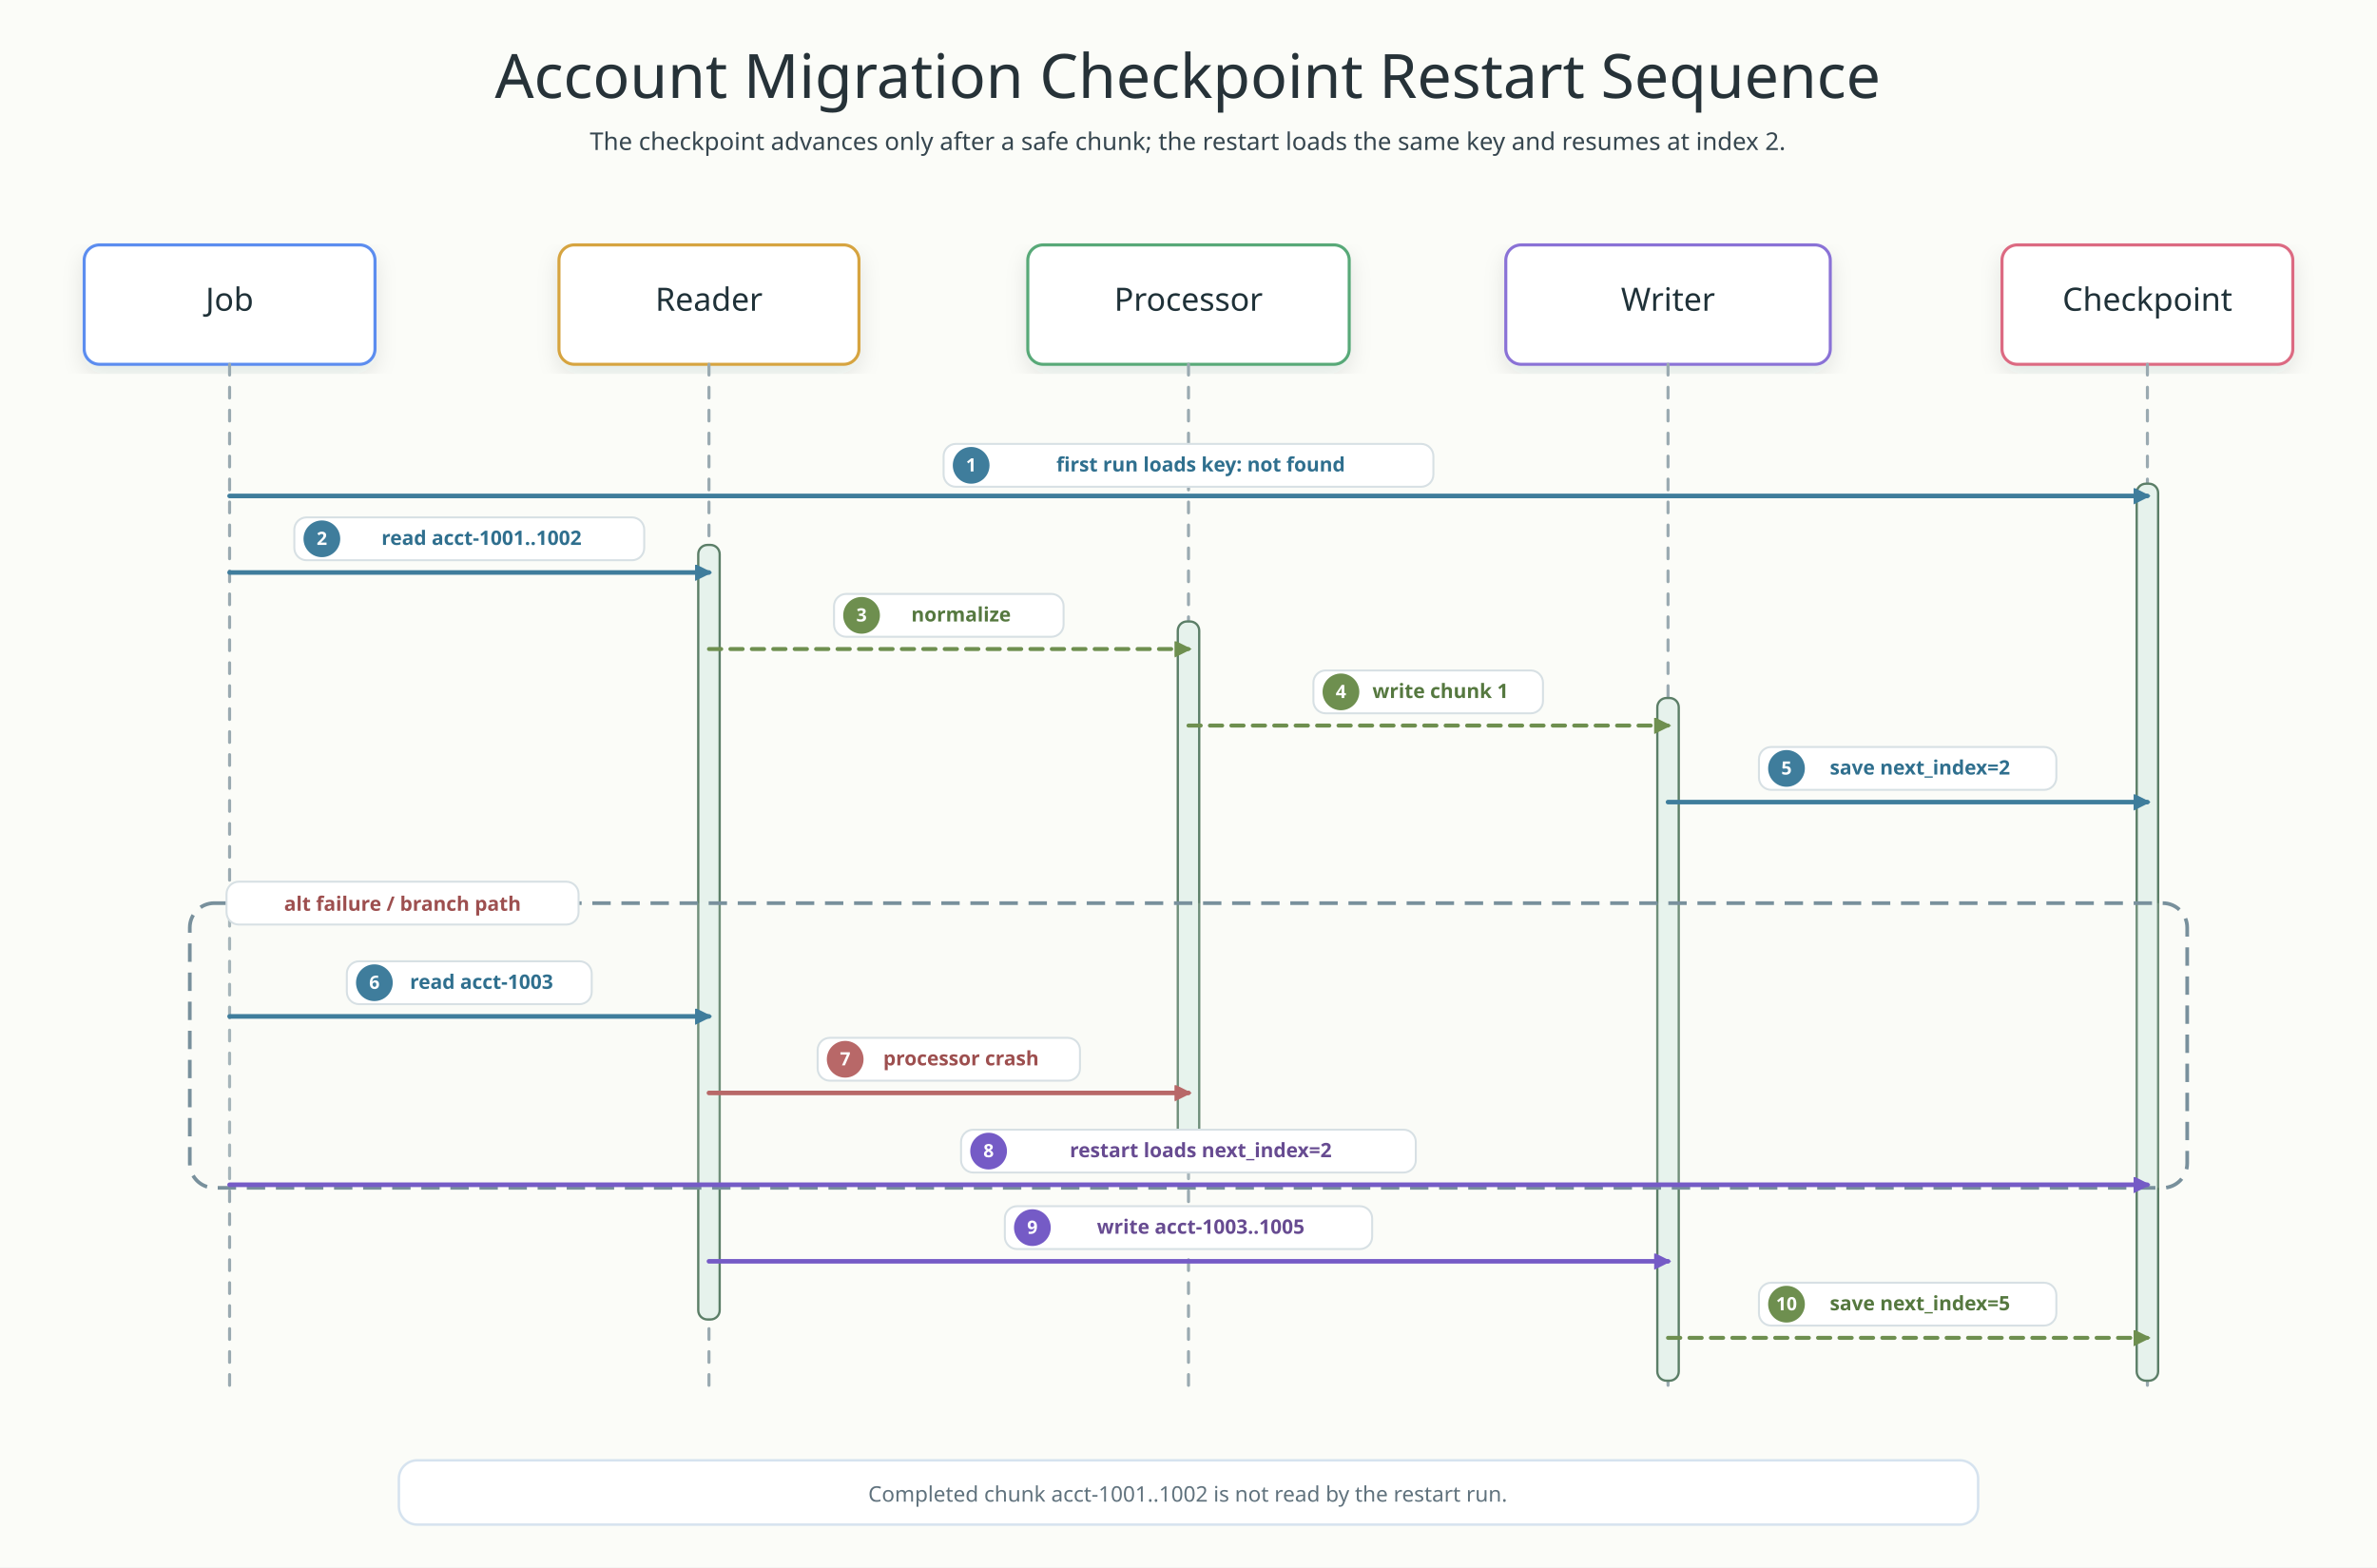
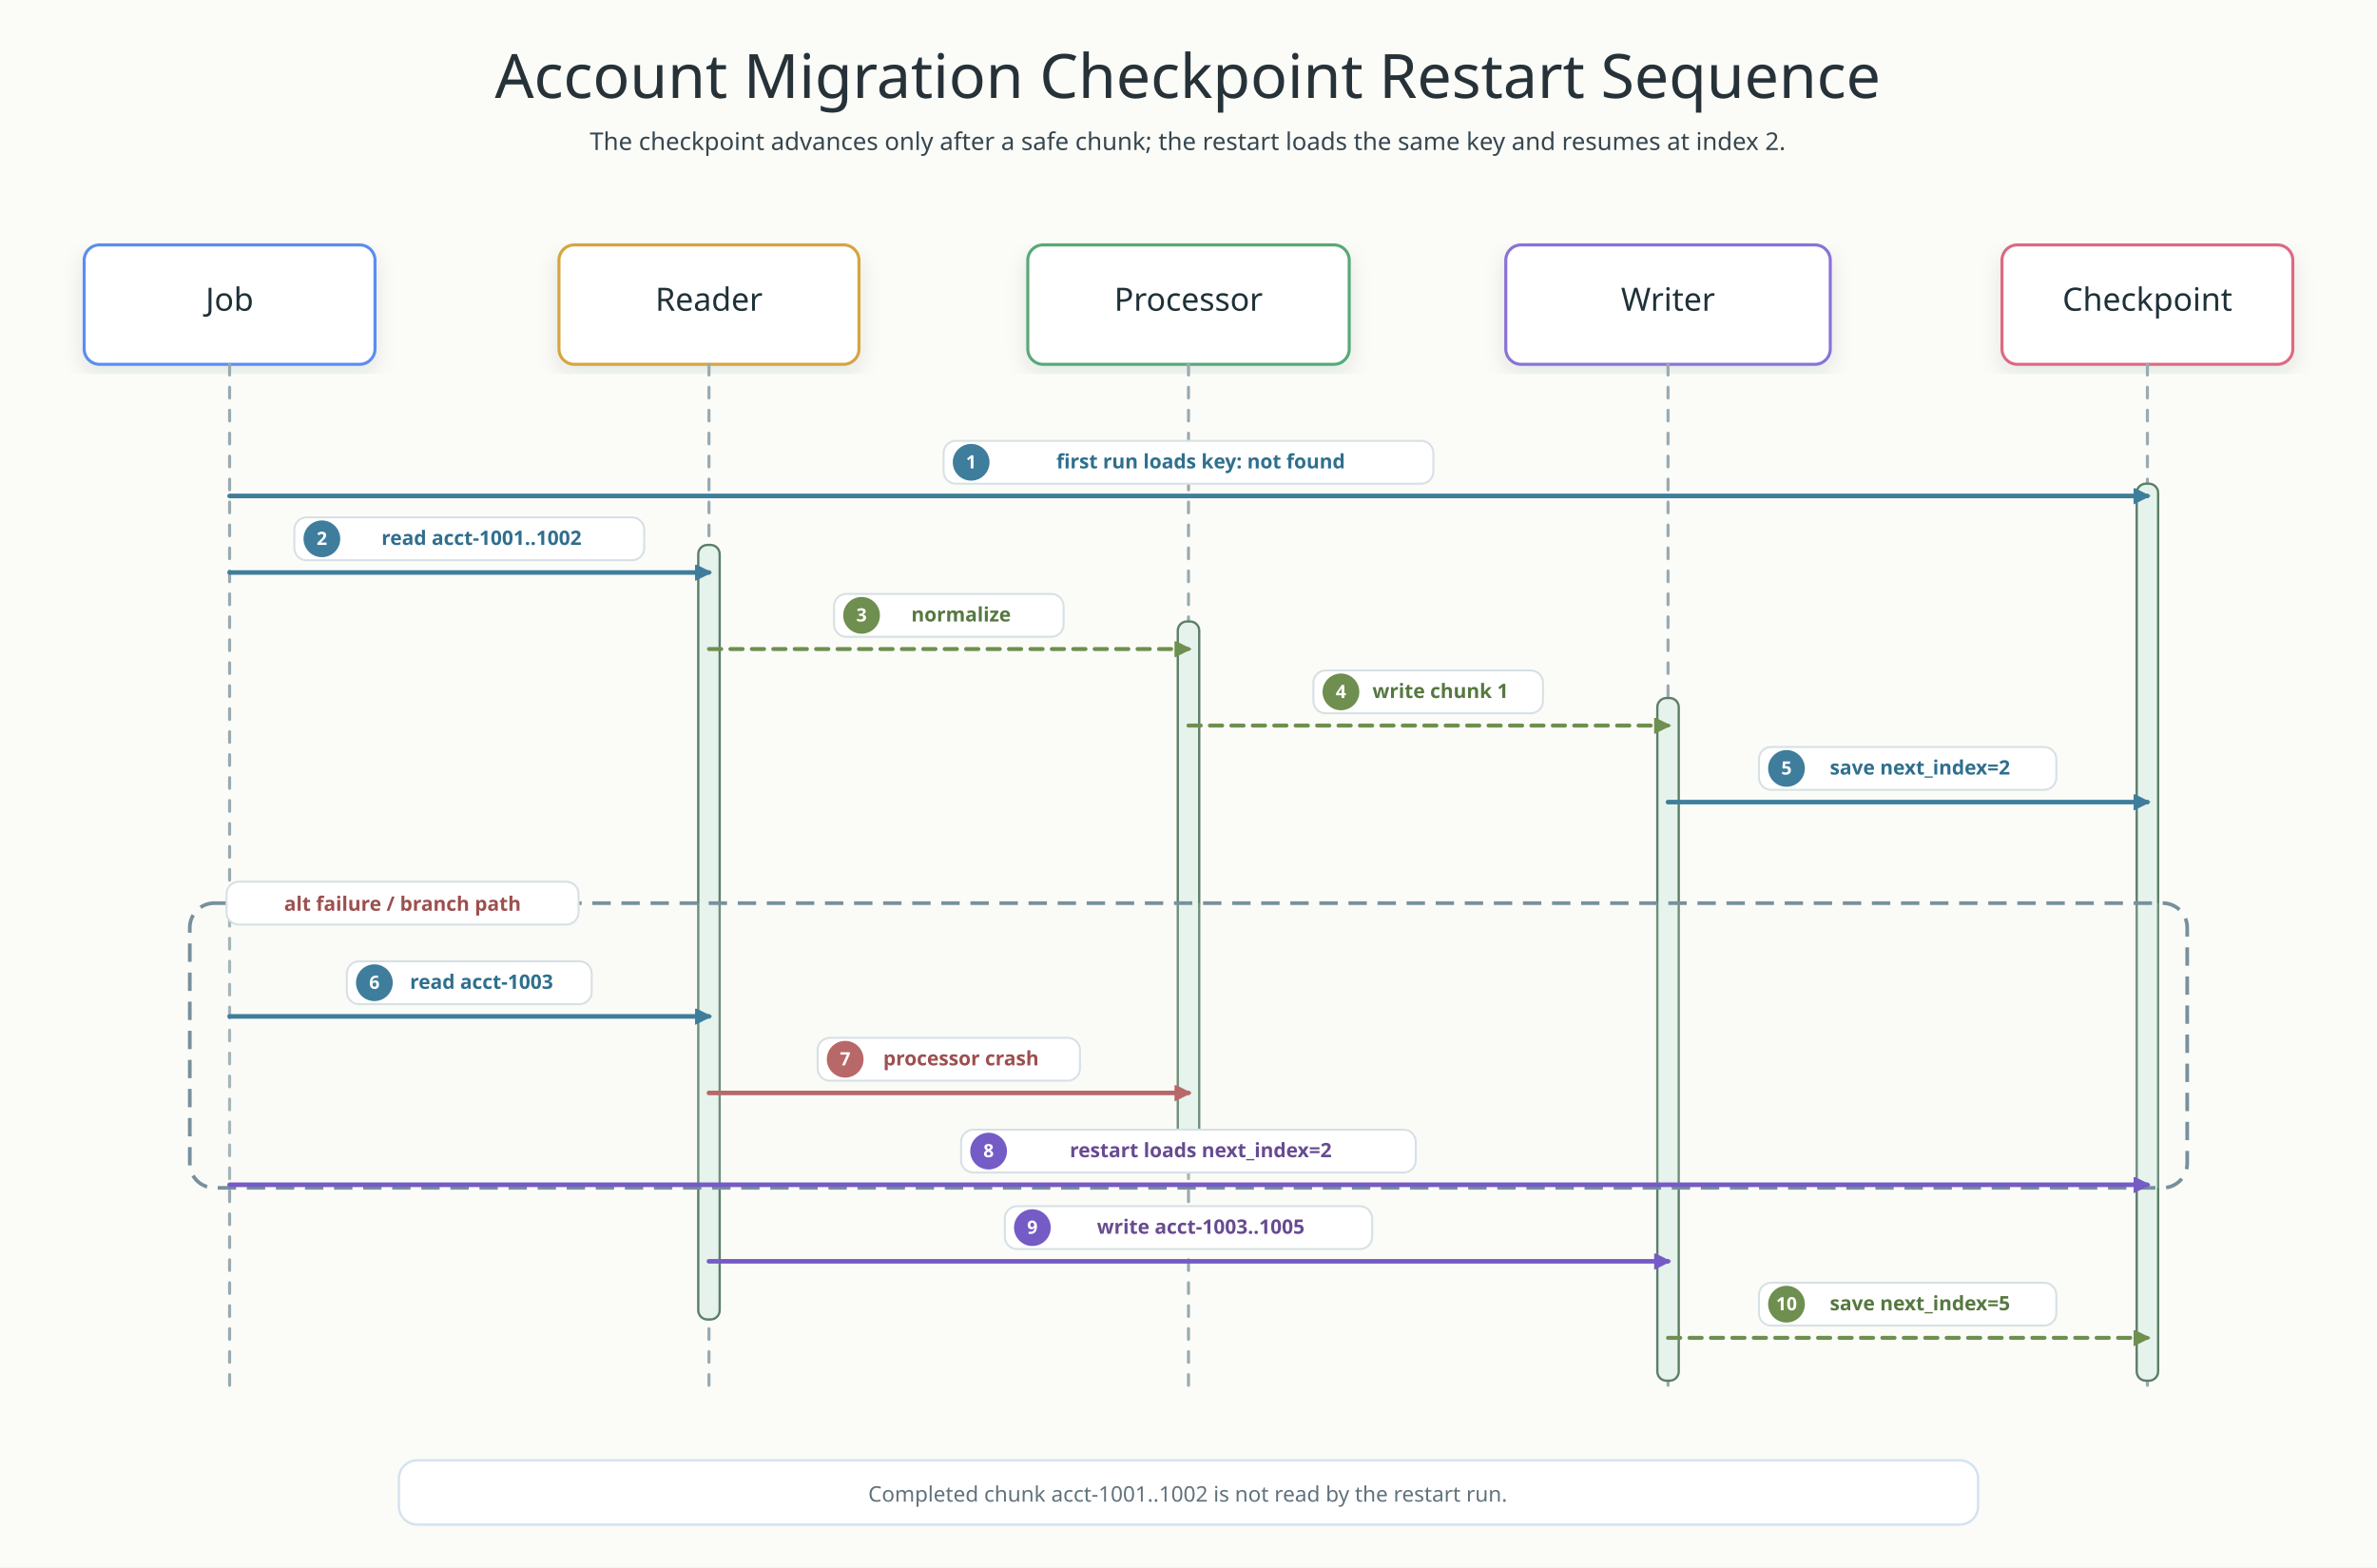
<svg xmlns="http://www.w3.org/2000/svg" width="1553" height="1024" viewBox="-60 0 1553 1024" role="img" aria-labelledby="title desc">
  <defs>
    <filter id="shadow" x="-8%" y="-8%" width="116%" height="116%">
      <feDropShadow dx="0" dy="6" stdDeviation="7" flood-color="#203040" flood-opacity="0.10" />
    </filter>
    <marker id="arrow-call" markerWidth="13" markerHeight="13" refX="9" refY="5" orient="auto" markerUnits="userSpaceOnUse">
      <polygon points="0,0 10,5 0,10" fill="#3F7D9C" stroke="#3F7D9C" stroke-dasharray="none" style="stroke-dasharray:none" />
    </marker>
    <marker id="arrow-return" markerWidth="13" markerHeight="13" refX="9" refY="5" orient="auto" markerUnits="userSpaceOnUse">
      <polygon points="0,0 10,5 0,10" fill="#6E8F4F" stroke="#6E8F4F" stroke-dasharray="none" style="stroke-dasharray:none" />
    </marker>
    <marker id="arrow-async" markerWidth="13" markerHeight="13" refX="9" refY="5" orient="auto" markerUnits="userSpaceOnUse">
      <polygon points="0,0 10,5 0,10" fill="#755BC6" stroke="#755BC6" stroke-dasharray="none" style="stroke-dasharray:none" />
    </marker>
    <marker id="arrow-fail" markerWidth="13" markerHeight="13" refX="9" refY="5" orient="auto" markerUnits="userSpaceOnUse">
      <polygon points="0,0 10,5 0,10" fill="#B86868" stroke="#B86868" stroke-dasharray="none" style="stroke-dasharray:none" />
    </marker>
    <style>
      @font-face { font-family: 'Architects Daughter'; src: url('file:///Users/debop/Library/Fonts/ArchitectsDaughter-Regular.ttf') format('truetype'); }
      @font-face { font-family: 'Comic Mono'; src: url('file:///Users/debop/Library/Fonts/ComicMono.ttf') format('truetype'); }
      .canvas{fill:#fbfcf8}.title{font-family:'Architects Daughter';font-size:40px;fill:#263238}.subtitle,.detail,.footer{font-family:'Comic Mono';fill:#36464f}.subtitle{font-size:16px}.footer{font-size:14px;fill:#60727d}.cardTitle{font-family:'Architects Daughter';font-size:21px;fill:#1f3138}.role{font-family:'Comic Mono';font-size:12px;fill:#546a73}.card{fill:#ffffff;stroke-width:2;filter:url(#shadow)}.lifeline{stroke:#9aaab1;stroke-width:2;stroke-dasharray:7 8;stroke-linecap:round}.activation{fill:#e6f2ec;stroke:#5b7e67;stroke-width:1.5}.call,.return,.async,.fail{fill:none;stroke-width:3;stroke-linecap:round;stroke-linejoin:round}.call{stroke:#3F7D9C;marker-end:url(#arrow-call)}.return{stroke:#6E8F4F;stroke-width:2.6;stroke-dasharray:8 6;marker-end:url(#arrow-return)}.async{stroke:#755BC6;marker-end:url(#arrow-async)}.fail{stroke:#B86868;marker-end:url(#arrow-fail)}.alt{fill:#eef7f0;fill-opacity:.14;stroke:#78909c;stroke-width:2.4;stroke-dasharray:12 7}.divider{stroke:#78909c;stroke-width:2;stroke-dasharray:10 8}rect.label{fill:#ffffff;stroke:#d7e0e4;stroke-width:1.3}.callLabel{stroke:#9cc2d1}.returnLabel{stroke:#b6c9a4}.asyncLabel{stroke:#b8a9d5}.failLabel{stroke:#d9abab}.badgeText,.msg{font-family:'Comic Mono';font-size:12px;font-weight:700}.msg{font-size:13px}.callText{fill:#2f6f8e}.returnText{fill:#55783F}.asyncText{fill:#674b91}.failText{fill:#9d4f4f}
    </style>
  </defs>
  <rect class="canvas" x="-60" y="0" width="1553" height="1024" />
  <text class="title" x="716" y="64" text-anchor="middle">Account Migration Checkpoint Restart Sequence</text>
  <text class="subtitle" x="716" y="98" text-anchor="middle">The checkpoint advances only after a safe chunk; the restart loads the same key and resumes at index 2.</text>
  <g id="participant-1">
    <rect class="card" x="-5" y="160" width="190" height="78" rx="10" fill="#E8F3FF" stroke="#5B8DEF" />
    <text class="cardTitle" x="90" y="203" text-anchor="middle">Job</text>
    <line class="lifeline" x1="90" y1="238" x2="90" y2="912" />
  </g>
  <g id="participant-2">
    <rect class="card" x="305.2" y="160" width="196" height="78" rx="10" fill="#FFF3D9" stroke="#D6A441" />
    <text class="cardTitle" x="403.2" y="203" text-anchor="middle">Reader</text>
    <line class="lifeline" x1="403.2" y1="238" x2="403.2" y2="912" />
  </g>
  <g id="participant-3">
    <rect class="card" x="611.5" y="160" width="210" height="78" rx="10" fill="#EAF7EF" stroke="#58A978" />
    <text class="cardTitle" x="716.5" y="203" text-anchor="middle">Processor</text>
    <line class="lifeline" x1="716.5" y1="238" x2="716.5" y2="912" />
  </g>
  <g id="participant-4">
    <rect class="card" x="923.8" y="160" width="212" height="78" rx="10" fill="#F1ECFF" stroke="#8A72D6" />
    <text class="cardTitle" x="1029.8" y="203" text-anchor="middle">Writer</text>
    <line class="lifeline" x1="1029.8" y1="238" x2="1029.8" y2="912" />
  </g>
  <g id="participant-5">
    <rect class="card" x="1248" y="160" width="190" height="78" rx="10" fill="#FDECEF" stroke="#DC6B82" />
    <text class="cardTitle" x="1343" y="203" text-anchor="middle">Checkpoint</text>
    <line class="lifeline" x1="1343" y1="238" x2="1343" y2="912" />
  </g>
  <rect class="activation" x="396.2" y="356" width="14" height="506" rx="6" />
  <rect class="activation" x="709.5" y="406" width="14" height="346" rx="6" />
  <rect class="activation" x="1022.8" y="456" width="14" height="446" rx="6" />
  <rect class="activation" x="1336" y="316" width="14" height="586" rx="6" />
  <rect class="alt" x="64" y="590" width="1305" height="186" rx="16" />
  <rect class="label failLabel" x="88" y="576" width="230" height="28" rx="8" />
  <text class="msg failText" x="203" y="595" text-anchor="middle">alt failure / branch path</text>
  <g id="message-1">
-     <rect class="label callLabel" x="556.5" y="290" width="320" height="28" rx="8" />
-     <circle cx="574.5" cy="304" r="12" fill="#3F7D9C" />
-     <text class="badgeText" x="574.5" y="308" text-anchor="middle" fill="#fff">1</text>
-     <text class="msg callText" x="724.5" y="308" text-anchor="middle">first run loads key: not found</text>
+     <rect class="label callLabel" x="556.5" y="288" width="320" height="28" rx="8" />
+     <circle cx="574.5" cy="302" r="12" fill="#3F7D9C" />
+     <text class="badgeText" x="574.5" y="306" text-anchor="middle" fill="#fff">1</text>
+     <text class="msg callText" x="724.5" y="306" text-anchor="middle">first run loads key: not found</text>
    <path class="call" d="M 90 324 H 1343" />
  </g>
  <g id="message-2">
    <rect class="label callLabel" x="132.3" y="338" width="228.6" height="28" rx="8" />
    <circle cx="150.3" cy="352" r="12" fill="#3F7D9C" />
    <text class="badgeText" x="150.3" y="356" text-anchor="middle" fill="#fff">2</text>
    <text class="msg callText" x="254.6" y="356" text-anchor="middle">read acct-1001..1002</text>
    <path class="call" d="M 90 374 H 403.2" />
  </g>
  <g id="message-3">
    <rect class="label returnLabel" x="484.9" y="388" width="150" height="28" rx="8" />
    <circle cx="502.9" cy="402" r="12" fill="#6E8F4F" />
    <text class="badgeText" x="502.9" y="406" text-anchor="middle" fill="#fff">3</text>
    <text class="msg returnText" x="567.9" y="406" text-anchor="middle">normalize</text>
    <path class="return" d="M 403.2 424 H 716.5" />
  </g>
  <g id="message-4">
    <rect class="label returnLabel" x="798.1" y="438" width="150" height="28" rx="8" />
    <circle cx="816.1" cy="452" r="12" fill="#6E8F4F" />
    <text class="badgeText" x="816.1" y="456" text-anchor="middle" fill="#fff">4</text>
    <text class="msg returnText" x="881.1" y="456" text-anchor="middle">write chunk 1</text>
    <path class="return" d="M 716.5 474 H 1029.8" />
  </g>
  <g id="message-5">
    <rect class="label callLabel" x="1089.2" y="488" width="194.3" height="28" rx="8" />
    <circle cx="1107.2" cy="502" r="12" fill="#3F7D9C" />
    <text class="badgeText" x="1107.2" y="506" text-anchor="middle" fill="#fff">5</text>
    <text class="msg callText" x="1194.4" y="506" text-anchor="middle">save next_index=2</text>
    <path class="call" d="M 1029.8 524 H 1343" />
  </g>
  <g id="message-6">
    <rect class="label callLabel" x="166.6" y="628" width="160" height="28" rx="8" />
    <circle cx="184.6" cy="642" r="12" fill="#3F7D9C" />
    <text class="badgeText" x="184.6" y="646" text-anchor="middle" fill="#fff">6</text>
    <text class="msg callText" x="254.6" y="646" text-anchor="middle">read acct-1003</text>
    <path class="call" d="M 90 664 H 403.2" />
  </g>
  <g id="message-7">
    <rect class="label failLabel" x="474.2" y="678" width="171.4" height="28" rx="8" />
    <circle cx="492.2" cy="692" r="12" fill="#B86868" />
    <text class="badgeText" x="492.2" y="696" text-anchor="middle" fill="#fff">7</text>
    <text class="msg failText" x="567.9" y="696" text-anchor="middle">processor crash</text>
    <path class="fail" d="M 403.2 714 H 716.5" />
  </g>
  <g id="message-8">
    <rect class="label asyncLabel" x="567.9" y="738" width="297.1" height="28" rx="8" />
    <circle cx="585.9" cy="752" r="12" fill="#755BC6" />
    <text class="badgeText" x="585.9" y="756" text-anchor="middle" fill="#fff">8</text>
    <text class="msg asyncText" x="724.5" y="756" text-anchor="middle">restart loads next_index=2</text>
    <path class="async" d="M 90 774 H 1343" />
  </g>
  <g id="message-9">
    <rect class="label asyncLabel" x="596.5" y="788" width="240" height="28" rx="8" />
    <circle cx="614.5" cy="802" r="12" fill="#755BC6" />
    <text class="badgeText" x="614.5" y="806" text-anchor="middle" fill="#fff">9</text>
    <text class="msg asyncText" x="724.5" y="806" text-anchor="middle">write acct-1003..1005</text>
    <path class="async" d="M 403.2 824 H 1029.8" />
  </g>
  <g id="message-10">
    <rect class="label returnLabel" x="1089.2" y="838" width="194.3" height="28" rx="8" />
    <circle cx="1107.2" cy="852" r="12" fill="#6E8F4F" />
    <text class="badgeText" x="1107.2" y="856" text-anchor="middle" fill="#fff">10</text>
    <text class="msg returnText" x="1194.4" y="856" text-anchor="middle">save next_index=5</text>
    <path class="return" d="M 1029.8 874 H 1343" />
  </g>
  <g>
    <rect x="200.6" y="954" width="1031.8" height="42" rx="12" fill="#ffffff" stroke="#D6E3EF" stroke-width="1.6" />
    <text class="footer" x="716" y="981" text-anchor="middle">Completed chunk acct-1001..1002 is not read by the restart run.</text>
  </g>
</svg>
